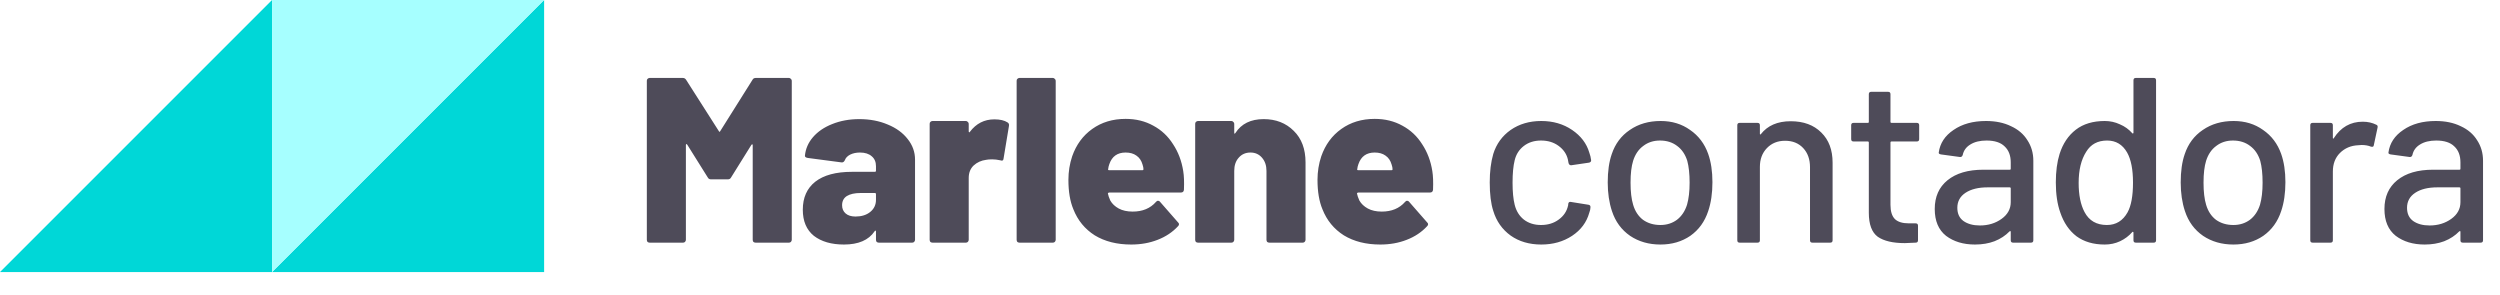
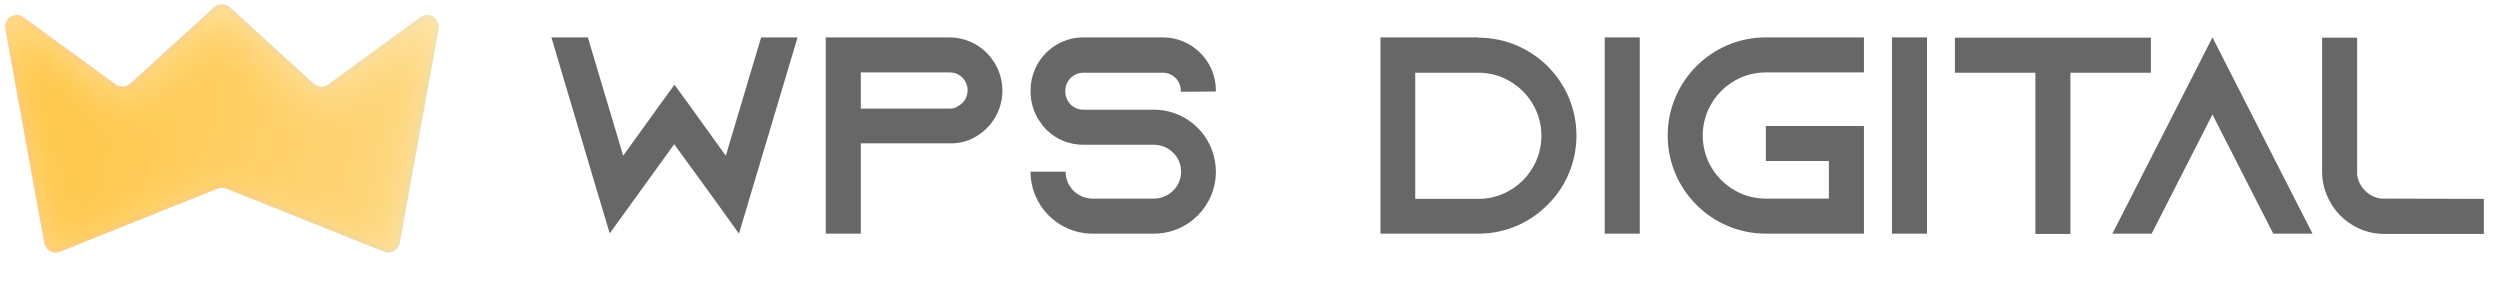
- <svg xmlns="http://www.w3.org/2000/svg" width="340" height="40" viewBox="0 0 340 40" fill="none">
-   <path d="M102.337 10.856C102.423 10.685 102.572 10.6 102.785 10.6H107.297C107.404 10.6 107.489 10.643 107.553 10.728C107.639 10.792 107.681 10.877 107.681 10.984V32.616C107.681 32.723 107.639 32.819 107.553 32.904C107.489 32.968 107.404 33 107.297 33H102.753C102.647 33 102.551 32.968 102.465 32.904C102.401 32.819 102.369 32.723 102.369 32.616V19.752C102.369 19.667 102.348 19.624 102.305 19.624C102.263 19.624 102.22 19.656 102.177 19.72L99.425 24.136C99.34 24.307 99.191 24.392 98.977 24.392H96.705C96.492 24.392 96.343 24.307 96.257 24.136L93.473 19.688C93.431 19.624 93.388 19.592 93.345 19.592C93.303 19.592 93.281 19.635 93.281 19.72V32.616C93.281 32.723 93.239 32.819 93.153 32.904C93.089 32.968 93.004 33 92.897 33H88.353C88.247 33 88.151 32.968 88.065 32.904C88.001 32.819 87.969 32.723 87.969 32.616V10.984C87.969 10.877 88.001 10.792 88.065 10.728C88.151 10.643 88.247 10.6 88.353 10.6H92.865C93.057 10.6 93.207 10.685 93.313 10.856L97.761 17.832C97.825 17.96 97.889 17.96 97.953 17.832L102.337 10.856ZM116.861 16.2C118.29 16.2 119.581 16.445 120.733 16.936C121.885 17.405 122.792 18.067 123.453 18.92C124.114 19.752 124.445 20.68 124.445 21.704V32.616C124.445 32.723 124.402 32.819 124.317 32.904C124.253 32.968 124.168 33 124.061 33H119.517C119.41 33 119.314 32.968 119.229 32.904C119.165 32.819 119.133 32.723 119.133 32.616V31.496C119.133 31.411 119.112 31.368 119.069 31.368C119.026 31.347 118.984 31.379 118.941 31.464C118.13 32.659 116.744 33.256 114.781 33.256C113.074 33.256 111.709 32.861 110.685 32.072C109.682 31.261 109.181 30.077 109.181 28.52C109.181 26.877 109.746 25.608 110.877 24.712C112.029 23.816 113.693 23.368 115.869 23.368H118.973C119.08 23.368 119.133 23.315 119.133 23.208V22.6C119.133 22.024 118.941 21.576 118.557 21.256C118.173 20.915 117.64 20.744 116.957 20.744C116.445 20.744 115.997 20.84 115.613 21.032C115.25 21.224 115.016 21.469 114.909 21.768C114.802 22.003 114.653 22.109 114.461 22.088L109.853 21.48C109.597 21.437 109.469 21.341 109.469 21.192C109.554 20.253 109.917 19.411 110.557 18.664C111.218 17.896 112.093 17.299 113.181 16.872C114.29 16.424 115.517 16.2 116.861 16.2ZM116.349 29.448C117.16 29.448 117.821 29.245 118.333 28.84C118.866 28.413 119.133 27.859 119.133 27.176V26.408C119.133 26.301 119.08 26.248 118.973 26.248H117.053C116.242 26.248 115.613 26.387 115.165 26.664C114.738 26.941 114.525 27.357 114.525 27.912C114.525 28.381 114.685 28.755 115.005 29.032C115.325 29.309 115.773 29.448 116.349 29.448ZM135.234 16.232C136.002 16.232 136.599 16.371 137.026 16.648C137.197 16.755 137.261 16.915 137.218 17.128L136.482 21.576C136.461 21.832 136.311 21.907 136.034 21.8C135.65 21.715 135.287 21.672 134.946 21.672C134.583 21.672 134.306 21.693 134.114 21.736C133.453 21.821 132.887 22.077 132.418 22.504C131.97 22.931 131.746 23.496 131.746 24.2V32.616C131.746 32.723 131.703 32.819 131.618 32.904C131.554 32.968 131.469 33 131.362 33H126.818C126.711 33 126.615 32.968 126.53 32.904C126.466 32.819 126.434 32.723 126.434 32.616V16.84C126.434 16.733 126.466 16.648 126.53 16.584C126.615 16.499 126.711 16.456 126.818 16.456H131.362C131.469 16.456 131.554 16.499 131.618 16.584C131.703 16.648 131.746 16.733 131.746 16.84V17.864C131.746 17.928 131.767 17.971 131.81 17.992C131.853 18.013 131.885 17.992 131.906 17.928C132.759 16.797 133.869 16.232 135.234 16.232ZM138.647 33C138.54 33 138.444 32.968 138.359 32.904C138.295 32.819 138.263 32.723 138.263 32.616V10.984C138.263 10.877 138.295 10.792 138.359 10.728C138.444 10.643 138.54 10.6 138.647 10.6H143.191C143.297 10.6 143.383 10.643 143.447 10.728C143.532 10.792 143.575 10.877 143.575 10.984V32.616C143.575 32.723 143.532 32.819 143.447 32.904C143.383 32.968 143.297 33 143.191 33H138.647ZM160.92 23.272C161.026 23.912 161.058 24.755 161.016 25.8C160.994 26.056 160.856 26.184 160.6 26.184H150.84C150.797 26.184 150.754 26.205 150.712 26.248C150.669 26.269 150.658 26.301 150.68 26.344C150.722 26.579 150.829 26.888 151 27.272C151.256 27.72 151.64 28.083 152.152 28.36C152.664 28.637 153.293 28.776 154.04 28.776C155.384 28.776 156.44 28.339 157.208 27.464C157.293 27.357 157.389 27.304 157.496 27.304C157.602 27.304 157.688 27.347 157.752 27.432L160.216 30.248C160.301 30.312 160.344 30.397 160.344 30.504C160.344 30.589 160.301 30.675 160.216 30.76C159.469 31.571 158.541 32.189 157.432 32.616C156.344 33.043 155.149 33.256 153.848 33.256C151.906 33.256 150.253 32.84 148.888 32.008C147.544 31.155 146.573 29.971 145.976 28.456C145.528 27.389 145.304 26.056 145.304 24.456C145.304 23.347 145.474 22.28 145.816 21.256C146.37 19.677 147.277 18.44 148.536 17.544C149.816 16.627 151.33 16.168 153.08 16.168C154.488 16.168 155.746 16.477 156.856 17.096C157.965 17.693 158.861 18.536 159.544 19.624C160.248 20.691 160.706 21.907 160.92 23.272ZM153.08 20.744C151.97 20.744 151.234 21.267 150.872 22.312C150.786 22.547 150.733 22.771 150.712 22.984C150.669 23.091 150.712 23.144 150.84 23.144H155.384C155.469 23.144 155.512 23.101 155.512 23.016C155.512 22.845 155.469 22.632 155.384 22.376C155.234 21.843 154.957 21.437 154.552 21.16C154.168 20.883 153.677 20.744 153.08 20.744ZM171.857 16.2C173.521 16.2 174.887 16.733 175.953 17.8C177.02 18.845 177.553 20.275 177.553 22.088V32.616C177.553 32.723 177.511 32.819 177.425 32.904C177.361 32.968 177.276 33 177.169 33H172.625C172.519 33 172.423 32.968 172.337 32.904C172.273 32.819 172.241 32.723 172.241 32.616V23.24C172.241 22.515 172.039 21.917 171.633 21.448C171.228 20.979 170.705 20.744 170.065 20.744C169.404 20.744 168.871 20.979 168.465 21.448C168.06 21.896 167.857 22.493 167.857 23.24V32.616C167.857 32.723 167.815 32.819 167.729 32.904C167.665 32.968 167.58 33 167.473 33H162.929C162.823 33 162.727 32.968 162.641 32.904C162.577 32.819 162.545 32.723 162.545 32.616V16.84C162.545 16.733 162.577 16.648 162.641 16.584C162.727 16.499 162.823 16.456 162.929 16.456H167.473C167.58 16.456 167.665 16.499 167.729 16.584C167.815 16.648 167.857 16.733 167.857 16.84V18.024C167.857 18.109 167.868 18.163 167.889 18.184C167.932 18.184 167.975 18.152 168.017 18.088C168.828 16.829 170.108 16.2 171.857 16.2ZM194.796 23.272C194.902 23.912 194.934 24.755 194.892 25.8C194.87 26.056 194.732 26.184 194.476 26.184H184.716C184.673 26.184 184.63 26.205 184.588 26.248C184.545 26.269 184.534 26.301 184.556 26.344C184.598 26.579 184.705 26.888 184.876 27.272C185.132 27.72 185.516 28.083 186.028 28.36C186.54 28.637 187.169 28.776 187.916 28.776C189.26 28.776 190.316 28.339 191.084 27.464C191.169 27.357 191.265 27.304 191.372 27.304C191.478 27.304 191.564 27.347 191.628 27.432L194.092 30.248C194.177 30.312 194.22 30.397 194.22 30.504C194.22 30.589 194.177 30.675 194.092 30.76C193.345 31.571 192.417 32.189 191.308 32.616C190.22 33.043 189.025 33.256 187.724 33.256C185.782 33.256 184.129 32.84 182.764 32.008C181.42 31.155 180.449 29.971 179.852 28.456C179.404 27.389 179.18 26.056 179.18 24.456C179.18 23.347 179.35 22.28 179.692 21.256C180.246 19.677 181.153 18.44 182.412 17.544C183.692 16.627 185.206 16.168 186.956 16.168C188.364 16.168 189.622 16.477 190.732 17.096C191.841 17.693 192.737 18.536 193.42 19.624C194.124 20.691 194.582 21.907 194.796 23.272ZM186.956 20.744C185.846 20.744 185.11 21.267 184.748 22.312C184.662 22.547 184.609 22.771 184.588 22.984C184.545 23.091 184.588 23.144 184.716 23.144H189.26C189.345 23.144 189.388 23.101 189.388 23.016C189.388 22.845 189.345 22.632 189.26 22.376C189.11 21.843 188.833 21.437 188.428 21.16C188.044 20.883 187.553 20.744 186.956 20.744ZM209.612 33.256C207.99 33.256 206.604 32.851 205.452 32.04C204.3 31.208 203.51 30.088 203.084 28.68C202.764 27.699 202.604 26.408 202.604 24.808C202.604 23.336 202.764 22.045 203.084 20.936C203.51 19.571 204.3 18.483 205.452 17.672C206.625 16.861 208.012 16.456 209.612 16.456C211.212 16.456 212.609 16.861 213.804 17.672C214.998 18.483 215.777 19.507 216.14 20.744C216.268 21.085 216.353 21.437 216.396 21.8C216.396 21.971 216.3 22.077 216.108 22.12L213.708 22.472H213.644C213.494 22.472 213.388 22.376 213.324 22.184L213.228 21.672C213.057 20.947 212.641 20.339 211.98 19.848C211.318 19.357 210.518 19.112 209.58 19.112C208.662 19.112 207.884 19.357 207.244 19.848C206.604 20.339 206.188 20.989 205.996 21.8C205.804 22.568 205.708 23.581 205.708 24.84C205.708 26.077 205.804 27.08 205.996 27.848C206.209 28.701 206.625 29.373 207.244 29.864C207.884 30.355 208.662 30.6 209.58 30.6C210.518 30.6 211.318 30.355 211.98 29.864C212.662 29.373 213.089 28.733 213.26 27.944C213.281 27.923 213.281 27.901 213.26 27.88C213.26 27.837 213.27 27.805 213.292 27.784V27.656C213.356 27.485 213.473 27.421 213.644 27.464L216.044 27.848C216.214 27.891 216.3 27.976 216.3 28.104V28.232C216.3 28.424 216.246 28.659 216.14 28.936C215.777 30.237 214.998 31.283 213.804 32.072C212.609 32.861 211.212 33.256 209.612 33.256ZM225.819 33.256C224.24 33.256 222.864 32.861 221.691 32.072C220.517 31.261 219.696 30.141 219.227 28.712C218.843 27.56 218.651 26.259 218.651 24.808C218.651 23.293 218.832 22.013 219.195 20.968C219.664 19.56 220.485 18.461 221.659 17.672C222.832 16.861 224.229 16.456 225.851 16.456C227.387 16.456 228.72 16.861 229.851 17.672C231.003 18.461 231.824 19.549 232.315 20.936C232.699 22.024 232.891 23.304 232.891 24.776C232.891 26.269 232.699 27.581 232.315 28.712C231.845 30.141 231.035 31.261 229.883 32.072C228.731 32.861 227.376 33.256 225.819 33.256ZM225.819 30.6C226.672 30.6 227.419 30.365 228.059 29.896C228.699 29.405 229.157 28.723 229.435 27.848C229.669 27.037 229.787 26.035 229.787 24.84C229.787 23.645 229.68 22.653 229.467 21.864C229.189 20.989 228.731 20.317 228.091 19.848C227.451 19.357 226.672 19.112 225.755 19.112C224.88 19.112 224.123 19.357 223.483 19.848C222.843 20.317 222.384 20.989 222.107 21.864C221.872 22.611 221.755 23.603 221.755 24.84C221.755 26.077 221.872 27.08 222.107 27.848C222.363 28.723 222.811 29.405 223.451 29.896C224.112 30.365 224.901 30.6 225.819 30.6ZM243.537 16.488C245.286 16.488 246.673 17 247.697 18.024C248.721 19.027 249.233 20.392 249.233 22.12V32.68C249.233 32.893 249.126 33 248.913 33H246.481C246.267 33 246.161 32.893 246.161 32.68V22.728C246.161 21.661 245.851 20.797 245.233 20.136C244.614 19.475 243.793 19.144 242.769 19.144C241.766 19.144 240.945 19.475 240.305 20.136C239.665 20.797 239.345 21.651 239.345 22.696V32.68C239.345 32.893 239.238 33 239.025 33H236.593C236.379 33 236.273 32.893 236.273 32.68V17.032C236.273 16.819 236.379 16.712 236.593 16.712H239.025C239.238 16.712 239.345 16.819 239.345 17.032V18.184C239.345 18.227 239.355 18.259 239.377 18.28C239.419 18.301 239.451 18.291 239.473 18.248C240.39 17.075 241.745 16.488 243.537 16.488ZM261.008 18.92C261.008 19.133 260.902 19.24 260.688 19.24H257.232C257.147 19.24 257.104 19.283 257.104 19.368V27.848C257.104 28.744 257.307 29.395 257.712 29.8C258.118 30.184 258.747 30.376 259.6 30.376H260.528C260.742 30.376 260.848 30.483 260.848 30.696V32.68C260.848 32.893 260.742 33 260.528 33C259.846 33.043 259.355 33.064 259.056 33.064C257.435 33.064 256.208 32.776 255.376 32.2C254.566 31.603 254.16 30.515 254.16 28.936V19.368C254.16 19.283 254.118 19.24 254.032 19.24H252.08C251.867 19.24 251.76 19.133 251.76 18.92V17.032C251.76 16.819 251.867 16.712 252.08 16.712H254.032C254.118 16.712 254.16 16.669 254.16 16.584V12.808C254.16 12.595 254.267 12.488 254.48 12.488H256.784C256.998 12.488 257.104 12.595 257.104 12.808V16.584C257.104 16.669 257.147 16.712 257.232 16.712H260.688C260.902 16.712 261.008 16.819 261.008 17.032V18.92ZM270.101 16.456C271.402 16.456 272.533 16.691 273.493 17.16C274.474 17.608 275.221 18.248 275.733 19.08C276.266 19.891 276.533 20.819 276.533 21.864V32.68C276.533 32.893 276.426 33 276.213 33H273.781C273.567 33 273.461 32.893 273.461 32.68V31.528C273.461 31.421 273.407 31.4 273.301 31.464C272.746 32.04 272.063 32.488 271.253 32.808C270.463 33.107 269.578 33.256 268.597 33.256C267.018 33.256 265.706 32.861 264.661 32.072C263.637 31.261 263.125 30.045 263.125 28.424C263.125 26.76 263.701 25.459 264.853 24.52C266.026 23.56 267.658 23.08 269.749 23.08H273.333C273.418 23.08 273.461 23.037 273.461 22.952V22.088C273.461 21.149 273.183 20.424 272.629 19.912C272.095 19.379 271.274 19.112 270.165 19.112C269.269 19.112 268.533 19.293 267.957 19.656C267.402 19.997 267.061 20.467 266.933 21.064C266.869 21.277 266.741 21.373 266.549 21.352L263.957 21C263.743 20.957 263.647 20.872 263.669 20.744C263.839 19.485 264.511 18.461 265.685 17.672C266.858 16.861 268.33 16.456 270.101 16.456ZM269.269 30.664C270.399 30.664 271.381 30.365 272.213 29.768C273.045 29.171 273.461 28.413 273.461 27.496V25.608C273.461 25.523 273.418 25.48 273.333 25.48H270.325C269.066 25.48 268.063 25.725 267.317 26.216C266.57 26.707 266.197 27.389 266.197 28.264C266.197 29.053 266.474 29.651 267.029 30.056C267.605 30.461 268.351 30.664 269.269 30.664ZM290.152 10.92C290.152 10.707 290.259 10.6 290.472 10.6H292.904C293.117 10.6 293.224 10.707 293.224 10.92V32.68C293.224 32.893 293.117 33 292.904 33H290.472C290.259 33 290.152 32.893 290.152 32.68V31.624C290.152 31.581 290.131 31.549 290.088 31.528C290.067 31.507 290.035 31.517 289.992 31.56C289.523 32.093 288.968 32.509 288.328 32.808C287.688 33.107 286.995 33.256 286.248 33.256C284.712 33.256 283.432 32.883 282.408 32.136C281.405 31.368 280.669 30.291 280.2 28.904C279.795 27.773 279.592 26.408 279.592 24.808C279.592 23.315 279.763 22.024 280.104 20.936C280.552 19.528 281.288 18.429 282.312 17.64C283.336 16.851 284.648 16.456 286.248 16.456C286.973 16.456 287.656 16.605 288.296 16.904C288.957 17.181 289.523 17.587 289.992 18.12C290.035 18.163 290.067 18.173 290.088 18.152C290.131 18.131 290.152 18.099 290.152 18.056V10.92ZM289.352 28.872C289.843 27.976 290.088 26.632 290.088 24.84C290.088 23.048 289.821 21.683 289.288 20.744C288.669 19.656 287.763 19.112 286.568 19.112C285.288 19.112 284.339 19.624 283.72 20.648C283.037 21.715 282.696 23.123 282.696 24.872C282.696 26.515 282.963 27.837 283.496 28.84C284.115 30.013 285.128 30.6 286.536 30.6C287.773 30.6 288.712 30.024 289.352 28.872ZM303.744 33.256C302.165 33.256 300.789 32.861 299.616 32.072C298.442 31.261 297.621 30.141 297.152 28.712C296.768 27.56 296.576 26.259 296.576 24.808C296.576 23.293 296.757 22.013 297.12 20.968C297.589 19.56 298.41 18.461 299.584 17.672C300.757 16.861 302.154 16.456 303.776 16.456C305.312 16.456 306.645 16.861 307.776 17.672C308.928 18.461 309.749 19.549 310.24 20.936C310.624 22.024 310.816 23.304 310.816 24.776C310.816 26.269 310.624 27.581 310.24 28.712C309.77 30.141 308.96 31.261 307.808 32.072C306.656 32.861 305.301 33.256 303.744 33.256ZM303.744 30.6C304.597 30.6 305.344 30.365 305.984 29.896C306.624 29.405 307.082 28.723 307.36 27.848C307.594 27.037 307.712 26.035 307.712 24.84C307.712 23.645 307.605 22.653 307.392 21.864C307.114 20.989 306.656 20.317 306.016 19.848C305.376 19.357 304.597 19.112 303.68 19.112C302.805 19.112 302.048 19.357 301.408 19.848C300.768 20.317 300.309 20.989 300.032 21.864C299.797 22.611 299.68 23.603 299.68 24.84C299.68 26.077 299.797 27.08 300.032 27.848C300.288 28.723 300.736 29.405 301.376 29.896C302.037 30.365 302.826 30.6 303.744 30.6ZM321.333 16.552C322.016 16.552 322.635 16.691 323.189 16.968C323.339 17.032 323.392 17.16 323.349 17.352L322.837 19.752C322.816 19.944 322.688 20.008 322.453 19.944C322.091 19.795 321.664 19.72 321.173 19.72L320.725 19.752C319.723 19.795 318.891 20.147 318.229 20.808C317.589 21.448 317.269 22.291 317.269 23.336V32.68C317.269 32.893 317.163 33 316.949 33H314.517C314.304 33 314.197 32.893 314.197 32.68V17.032C314.197 16.819 314.304 16.712 314.517 16.712H316.949C317.163 16.712 317.269 16.819 317.269 17.032V18.728C317.269 18.792 317.28 18.835 317.301 18.856C317.344 18.856 317.376 18.835 317.397 18.792C318.357 17.299 319.669 16.552 321.333 16.552ZM331.26 16.456C332.561 16.456 333.692 16.691 334.652 17.16C335.633 17.608 336.38 18.248 336.892 19.08C337.425 19.891 337.692 20.819 337.692 21.864V32.68C337.692 32.893 337.585 33 337.372 33H334.94C334.726 33 334.62 32.893 334.62 32.68V31.528C334.62 31.421 334.566 31.4 334.46 31.464C333.905 32.04 333.222 32.488 332.412 32.808C331.622 33.107 330.737 33.256 329.756 33.256C328.177 33.256 326.865 32.861 325.82 32.072C324.796 31.261 324.284 30.045 324.284 28.424C324.284 26.76 324.86 25.459 326.012 24.52C327.185 23.56 328.817 23.08 330.908 23.08H334.492C334.577 23.08 334.62 23.037 334.62 22.952V22.088C334.62 21.149 334.342 20.424 333.788 19.912C333.254 19.379 332.433 19.112 331.324 19.112C330.428 19.112 329.692 19.293 329.116 19.656C328.561 19.997 328.22 20.467 328.092 21.064C328.028 21.277 327.9 21.373 327.708 21.352L325.116 21C324.902 20.957 324.806 20.872 324.828 20.744C324.998 19.485 325.67 18.461 326.844 17.672C328.017 16.861 329.489 16.456 331.26 16.456ZM330.428 30.664C331.558 30.664 332.54 30.365 333.372 29.768C334.204 29.171 334.62 28.413 334.62 27.496V25.608C334.62 25.523 334.577 25.48 334.492 25.48H331.484C330.225 25.48 329.222 25.725 328.476 26.216C327.729 26.707 327.356 27.389 327.356 28.264C327.356 29.053 327.633 29.651 328.188 30.056C328.764 30.461 329.51 30.664 330.428 30.664Z" fill="#4E4B59" />
-   <path d="M74 37V0L37 37H74Z" fill="#00D7D7" />
-   <path d="M37 37V0L0 37H37Z" fill="#00D7D7" />
-   <path d="M37 0V37L74 0H37Z" fill="#A6FFFF" />
+ <svg xmlns="http://www.w3.org/2000/svg" width="107" height="13" viewBox="0 0 107 13" fill="none">
+   <g filter="url(#filter0_bi_2_11)">
+     <path d="M1.891 10.398L0.224 1.23C0.143 0.786 0.646 0.471 1.01 0.737L4.948 3.609C5.14 3.749 5.404 3.735 5.579 3.575L9.163 0.307C9.354 0.133 9.646 0.133 9.837 0.307L13.421 3.575C13.596 3.735 13.86 3.749 14.052 3.609L17.99 0.737C18.354 0.471 18.857 0.786 18.776 1.23L17.11 10.398C17.053 10.709 16.725 10.89 16.432 10.773L9.686 8.074C9.566 8.027 9.434 8.027 9.314 8.074L2.568 10.773C2.275 10.89 1.947 10.709 1.891 10.398Z" fill="url(#paint0_linear_2_11)" />
+     <path d="M1.989 10.38L0.322 1.212C0.257 0.857 0.66 0.605 0.951 0.818L4.889 3.69C5.119 3.858 5.436 3.841 5.647 3.649L9.23 0.381C9.383 0.242 9.617 0.242 9.77 0.381L13.353 3.649C13.564 3.841 13.881 3.858 14.111 3.69L18.049 0.818C18.34 0.605 18.742 0.857 18.678 1.212L17.011 10.38C16.966 10.629 16.704 10.774 16.469 10.68L9.723 7.981C9.58 7.924 9.42 7.924 9.277 7.981L2.531 10.68C2.296 10.774 2.034 10.629 1.989 10.38Z" stroke="url(#paint1_linear_2_11)" stroke-opacity="0.1" stroke-width="0.2" />
+   </g>
+   <path d="M34.136 1.6L32.168 8.188L31.628 10L30.524 8.464L28.856 6.172L27.2 8.464L26.096 9.988L25.556 8.188L23.6 1.6H25.16L26.672 6.664L27.944 4.9L28.184 4.564L28.868 3.628L29.552 4.564L29.792 4.9L31.064 6.664L32.576 1.6H34.136ZM42.23 2.26L42.242 2.272C42.651 2.692 42.903 3.256 42.903 3.88C42.903 4.792 42.362 5.584 41.583 5.944C41.379 6.04 41.163 6.1 40.934 6.124C40.91 6.124 40.886 6.124 40.862 6.124V6.136H36.843V10H35.343V1.6H40.635C41.258 1.6 41.822 1.852 42.23 2.26ZM40.959 4.576V4.564C41.234 4.444 41.414 4.168 41.414 3.868C41.414 3.592 41.27 3.4 41.187 3.316C41.09 3.22 40.91 3.1 40.647 3.1H36.843V4.648H40.647C40.755 4.648 40.862 4.624 40.959 4.576ZM52.04 3.916L50.54 3.928V3.88C50.54 3.46 50.192 3.112 49.772 3.112H46.364C45.944 3.112 45.596 3.46 45.596 3.88V3.928C45.596 4.348 45.944 4.696 46.364 4.696H49.388C50.168 4.696 50.864 5.032 51.344 5.56C51.38 5.596 51.404 5.632 51.44 5.668C51.812 6.124 52.04 6.712 52.04 7.348C52.04 8.812 50.852 10 49.388 10H46.76C45.296 10 44.108 8.812 44.108 7.348H45.608C45.608 7.984 46.124 8.5 46.76 8.5H49.388C50.024 8.5 50.552 7.984 50.552 7.348C50.552 6.712 50.024 6.196 49.388 6.196H46.364C45.752 6.196 45.2 5.956 44.792 5.56C44.684 5.452 44.588 5.332 44.504 5.2C44.252 4.84 44.108 4.396 44.108 3.916V3.868C44.108 2.62 45.116 1.6 46.364 1.6H49.772C51.02 1.6 52.04 2.62 52.04 3.868V3.916ZM63.284 1.6L63.272 1.612C65.588 1.612 67.472 3.484 67.472 5.8C67.472 6.832 67.1 7.78 66.476 8.512C66.404 8.596 66.32 8.68 66.236 8.764C65.48 9.532 64.436 10 63.284 10H59.084V1.6H63.284ZM63.272 8.512C64.76 8.512 65.972 7.3 65.972 5.812C65.972 4.324 64.76 3.112 63.272 3.112H60.572V8.512H63.272ZM70.182 10H68.682V1.6H70.182V10ZM75.577 3.1C74.089 3.1 72.877 4.312 72.877 5.8C72.877 7.288 74.089 8.5 75.577 8.5H78.277V6.892H75.577V5.392H79.777V10H75.577C73.261 10 71.377 8.116 71.377 5.8C71.377 3.484 73.261 1.6 75.577 1.6H79.777V3.1H75.577ZM82.475 10H80.975V1.6H82.475V10ZM83.67 1.612H92.058V3.112H88.614V10.012H87.114V3.112H83.67V1.612ZM98.209 8.5L98.977 10H97.297L96.529 8.5L94.693 4.9L92.857 8.5L92.089 10H90.409L91.177 8.5L94.693 1.6L98.209 8.5ZM101.905 8.5L106.309 8.512V10.012H102.049C101.629 10.012 101.233 9.916 100.873 9.736C100.345 9.472 99.913 9.04 99.661 8.512C99.481 8.152 99.385 7.756 99.385 7.336V1.612H100.885V7.48C100.957 8.008 101.377 8.428 101.905 8.5Z" fill="#676767" />
+   <defs>
+     <filter id="filter0_bi_2_11" x="-2.785" y="-2.823" width="24.57" height="16.632" filterUnits="userSpaceOnUse" color-interpolation-filters="sRGB">
+       <feFlood flood-opacity="0" result="BackgroundImageFix" />
+       <feGaussianBlur in="BackgroundImageFix" stdDeviation="1.5" />
+       <feComposite in2="SourceAlpha" operator="in" result="effect1_backgroundBlur_2_11" />
+       <feBlend mode="normal" in="SourceGraphic" in2="effect1_backgroundBlur_2_11" result="shape" />
+       <feColorMatrix in="SourceAlpha" type="matrix" values="0 0 0 0 0 0 0 0 0 0 0 0 0 0 0 0 0 0 127 0" result="hardAlpha" />
+       <feOffset dy="0.5" />
+       <feGaussianBlur stdDeviation="1" />
+       <feComposite in2="hardAlpha" operator="arithmetic" k2="-1" k3="1" />
+       <feColorMatrix type="matrix" values="0 0 0 0 1 0 0 0 0 1 0 0 0 0 1 0 0 0 0.4 0" />
+       <feBlend mode="normal" in2="shape" result="effect2_innerShadow_2_11" />
+     </filter>
+     <linearGradient id="paint0_linear_2_11" x1="0.792" y1="2.2" x2="20.754" y2="6.989" gradientUnits="userSpaceOnUse">
+       <stop stop-color="#FFC542" />
+       <stop offset="1" stop-color="#FED987" />
+     </linearGradient>
+     <linearGradient id="paint1_linear_2_11" x1="0.594" y1="0.5" x2="19" y2="0.5" gradientUnits="userSpaceOnUse">
+       <stop stop-color="#FD84DC" />
+       <stop offset="1" stop-color="#7FD6FA" />
+     </linearGradient>
+   </defs>
</svg>
